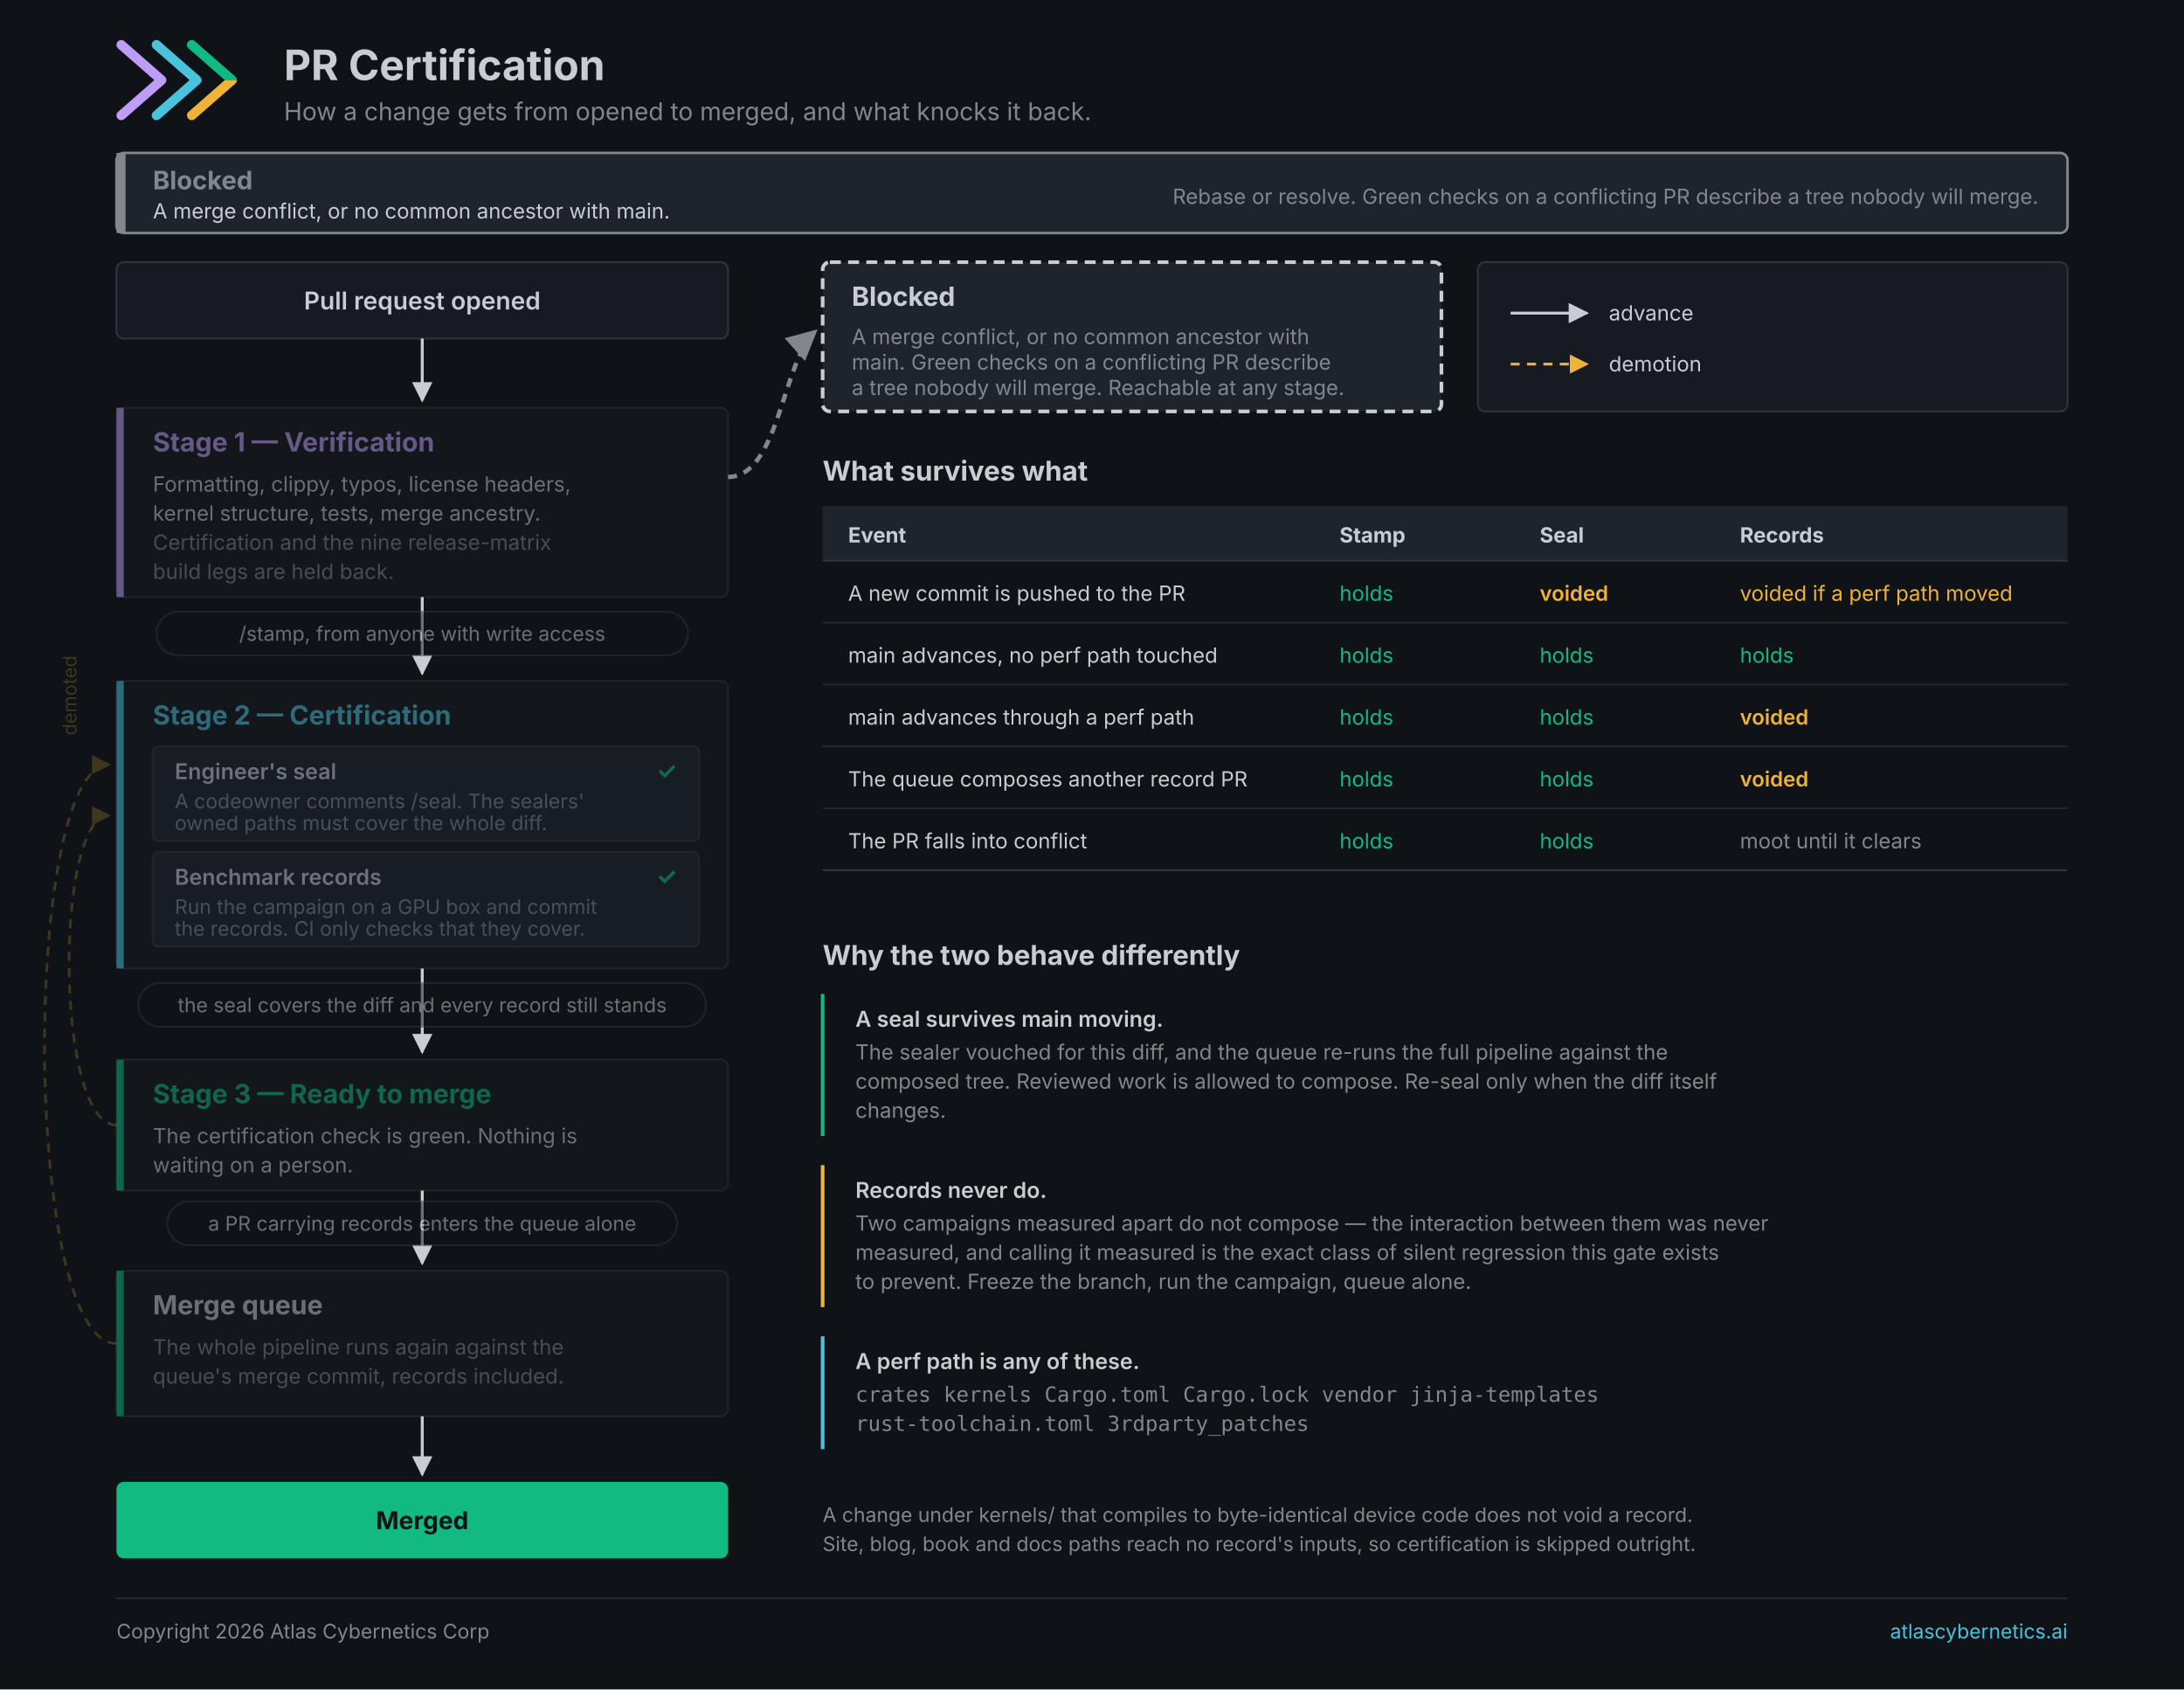
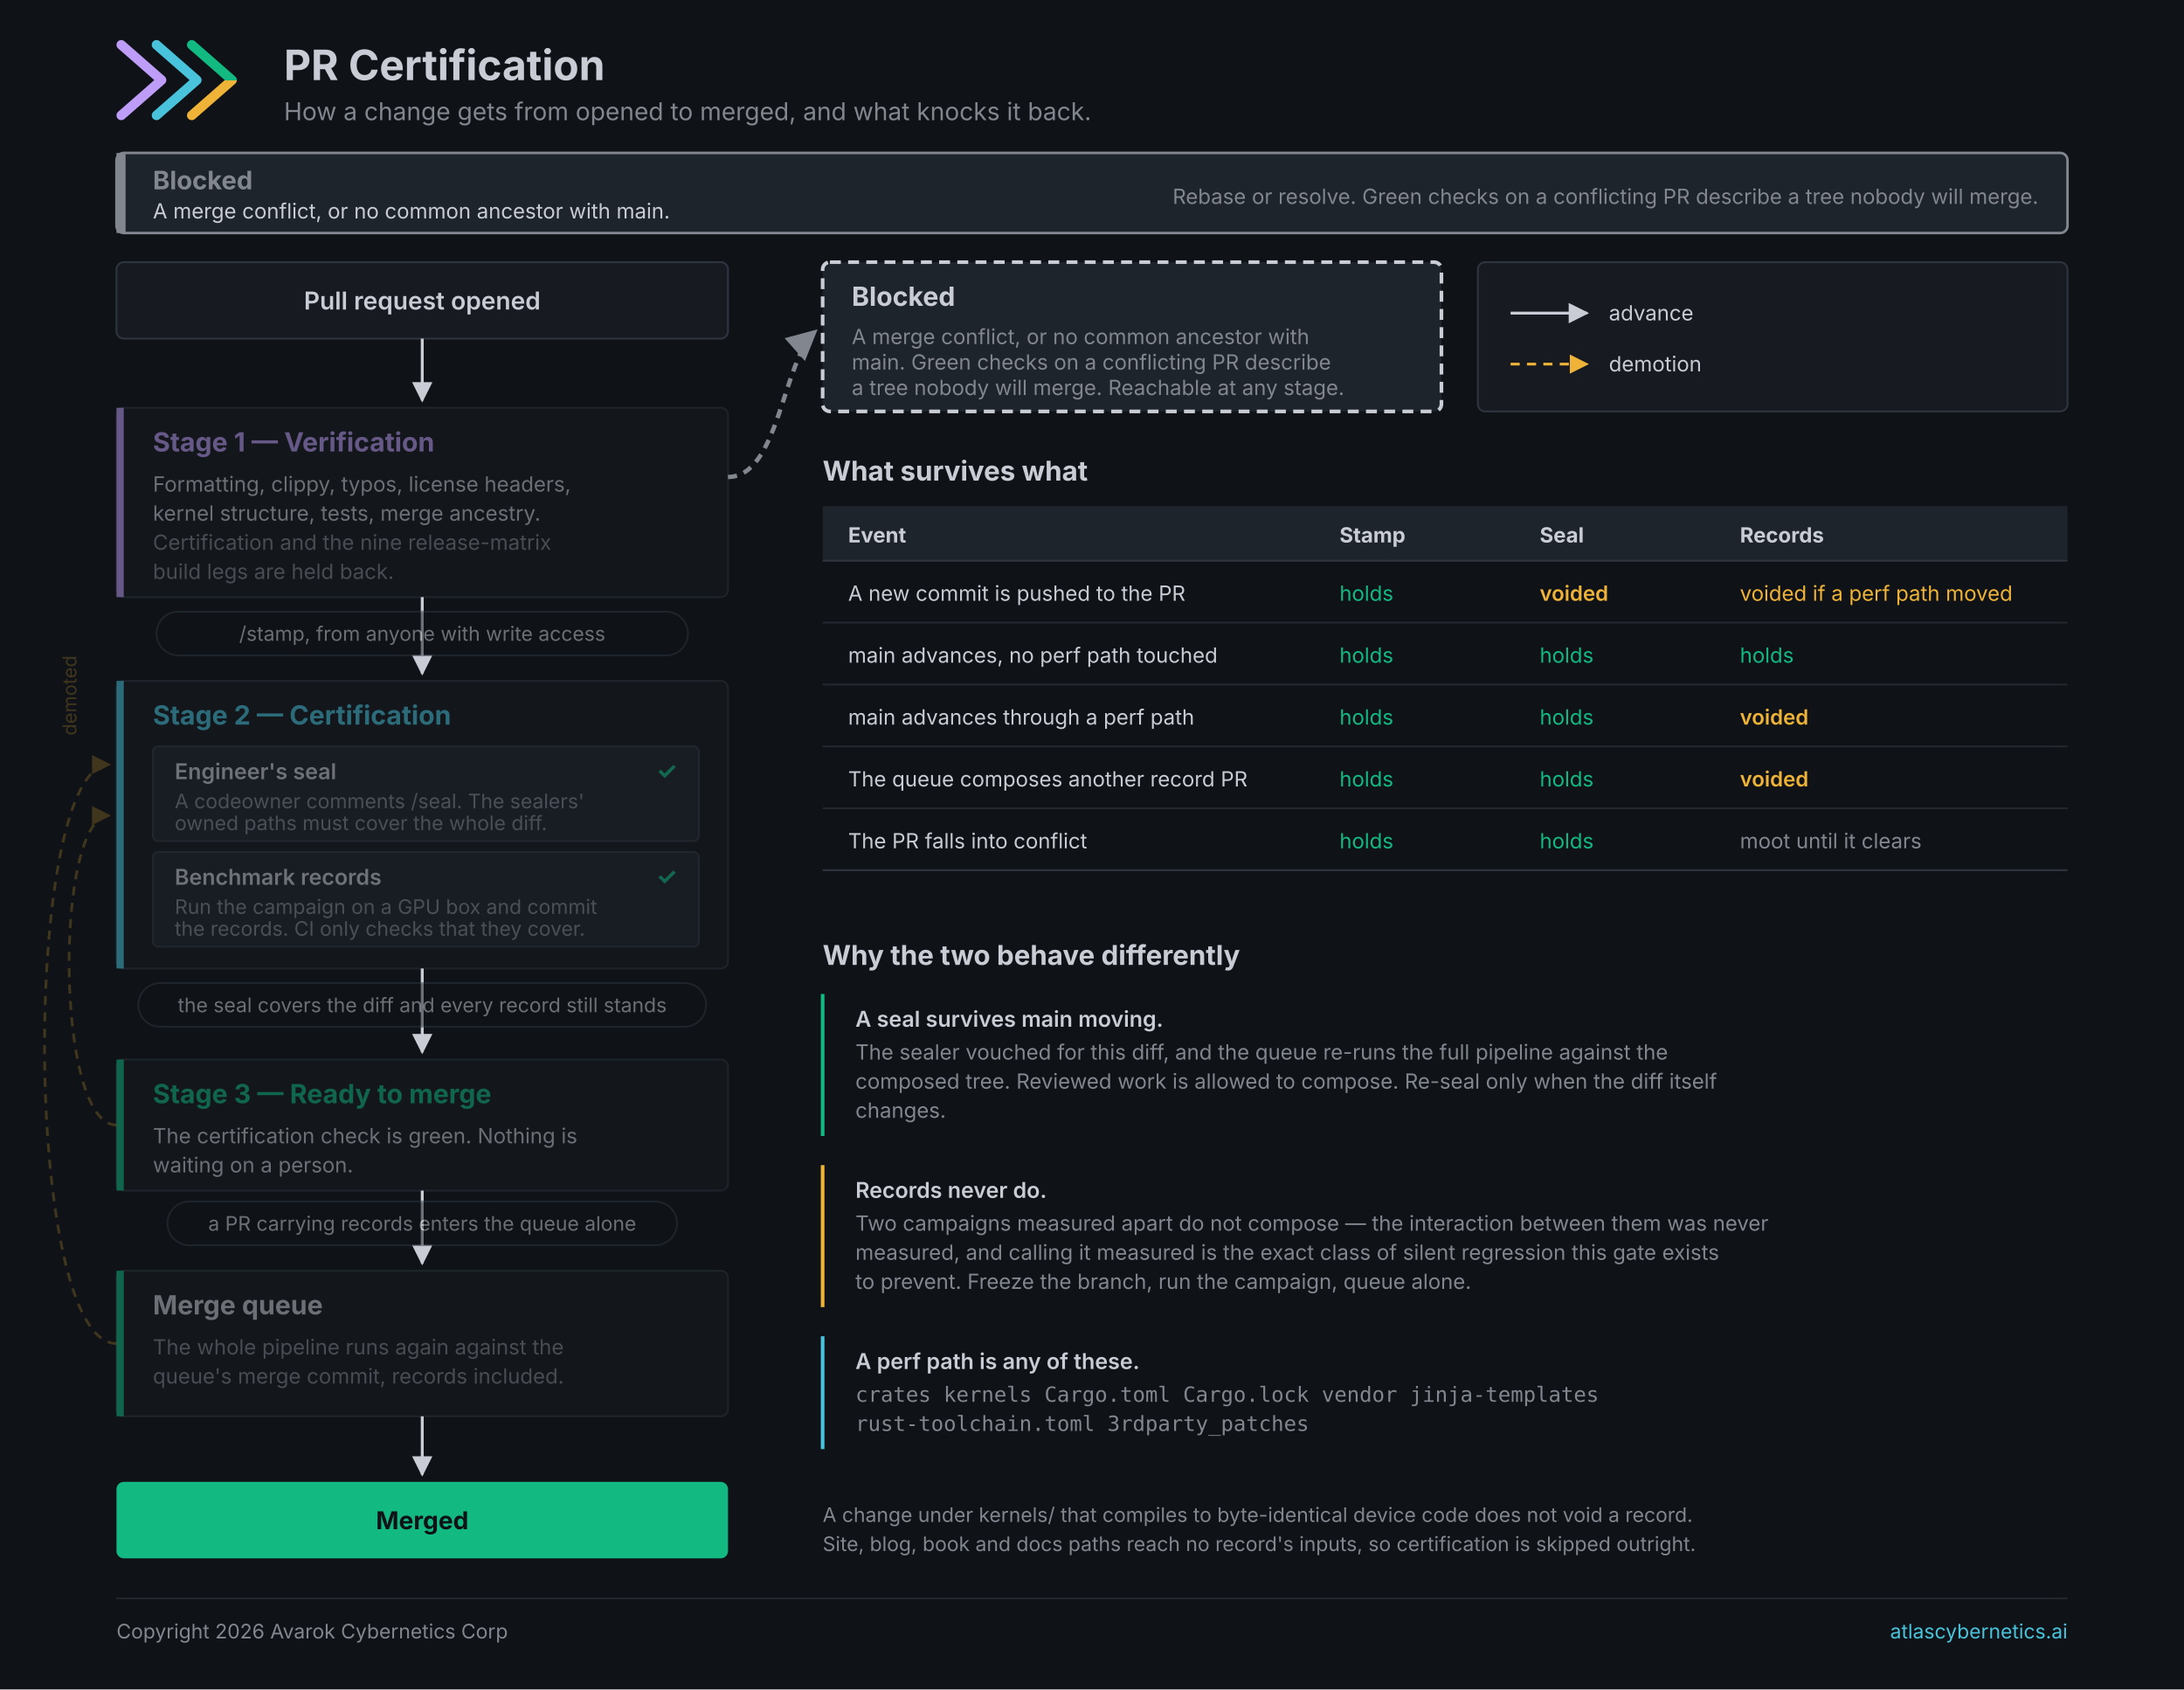
- <svg xmlns="http://www.w3.org/2000/svg" xmlns:xlink="http://www.w3.org/1999/xlink" viewBox="0 0 1200 928" width="1200" height="928" font-family="Inter, ui-sans-serif, system-ui, Segoe UI, Helvetica, Arial, sans-serif" role="img" aria-label="Atlas PR Certification — Blocked">
+ <svg xmlns="http://www.w3.org/2000/svg" xmlns:xlink="http://www.w3.org/1999/xlink" viewBox="0 0 1200 928" width="1200" height="928" font-family="Inter, ui-sans-serif, system-ui, Segoe UI, Helvetica, Arial, sans-serif" role="img" aria-label="Avarok PR Certification — Blocked">
  <defs>
-     <linearGradient id="atlasGoldCut" x1="0" y1="0" x2="0" y2="1">
+     <linearGradient id="avarokGoldCut" x1="0" y1="0" x2="0" y2="1">
      <stop offset="0.5" stop-color="#12B981" />
      <stop offset="0.5" stop-color="#EFB338" />
    </linearGradient>
    <marker id="tipInk" viewBox="0 0 10 10" refX="9" refY="5" markerWidth="7" markerHeight="7" orient="auto-start-reverse">
      <path d="M 0 0 L 10 5 L 0 10 z" fill="#C9CCD4" />
    </marker>
    <marker id="tipGold" viewBox="0 0 10 10" refX="9" refY="5" markerWidth="7" markerHeight="7" orient="auto-start-reverse">
      <path d="M 0 0 L 10 5 L 0 10 z" fill="#EFB338" />
    </marker>
    <marker id="tipMuted" viewBox="0 0 10 10" refX="9" refY="5" markerWidth="7" markerHeight="7" orient="auto-start-reverse">
      <path d="M 0 0 L 10 5 L 0 10 z" fill="#82868F" />
    </marker>
    <marker id="tipAccent" viewBox="0 0 10 10" refX="9" refY="5" markerWidth="7" markerHeight="7" orient="auto-start-reverse">
      <path d="M 0 0 L 10 5 L 0 10 z" fill="#82868F" />
    </marker>
  </defs>
  <rect width="1200" height="928" fill="#0F1216" />
  <g transform="translate(64 22) scale(0.06918)">
    <g fill="none" stroke-width="76" stroke-linecap="round" stroke-linejoin="round">
      <path d="M38 38L358 318L38 598" stroke="#BE9DF8" />
      <path d="M318 38L638 318L318 598" stroke="#49C3DB" />
-       <path d="M598 38L918 318L598 598" stroke="url(#atlasGoldCut)" />
+       <path d="M598 38L918 318L598 598" stroke="url(#avarokGoldCut)" />
    </g>
  </g>
  <text x="156" y="44" font-size="23" fill="#C9CCD4" font-weight="650">PR Certification</text>
  <text x="156" y="66" font-size="13.5" fill="#82868F">How a change gets from opened to merged, and what knocks it back.</text>
  <rect x="64" y="84" width="1072" height="44" rx="4" fill="#1E242B" stroke="#82868F" stroke-width="1.4" />
  <rect x="64" y="84" width="5" height="44" fill="#82868F" />
  <text x="84" y="104" font-size="14" fill="#82868F" font-weight="650">Blocked</text>
  <text x="84" y="120" font-size="11.5" fill="#C9CCD4">A merge conflict, or no common ancestor with main.</text>
  <text x="1120" y="112" font-size="11.5" fill="#82868F" text-anchor="end">Rebase or resolve. Green checks on a conflicting PR describe a tree nobody will merge.</text>
  <g opacity="1">
    <rect x="64" y="144" width="336" height="42" rx="4" fill="#171B21" stroke="#2E353F" stroke-width="1" />
    <text x="232" y="170" font-size="13.5" fill="#C9CCD4" font-weight="600" text-anchor="middle">Pull request opened</text>
  </g>
  <path d="M 232 186 L 232 220" stroke="#C9CCD4" stroke-width="1.6" fill="none" marker-end="url(#tipInk)" opacity="1" />
  <g opacity="0.5">
    <rect x="64" y="224" width="336" height="104" rx="4" fill="#171B21" stroke="#2E353F" stroke-width="1.0" />
    <rect x="64" y="224" width="4" height="104" fill="#BE9DF8" />
    <text x="84" y="248" font-size="14.5" fill="#BE9DF8" font-weight="650">Stage 1 — Verification</text>
    <text x="84" y="270" font-size="11.5" fill="#C9CCD4">Formatting, clippy, typos, license headers,</text>
    <text x="84" y="286" font-size="11.5" fill="#C9CCD4">kernel structure, tests, merge ancestry.</text>
    <text x="84" y="302" font-size="11.5" fill="#82868F">Certification and the nine release-matrix</text>
    <text x="84" y="318" font-size="11.5" fill="#82868F">build legs are held back.</text>
  </g>
  <path d="M 232 328 L 232 370" stroke="#C9CCD4" stroke-width="1.6" fill="none" marker-end="url(#tipInk)" opacity="1" />
  <g opacity="0.5">
    <rect x="86.0" y="336" width="292" height="24" rx="12" fill="#0F1216" stroke="#2E353F" stroke-width="1" />
    <text x="232" y="352" font-size="11" fill="#C9CCD4" text-anchor="middle">/stamp, from anyone with write access</text>
  </g>
  <g opacity="0.5">
    <rect x="64" y="374" width="336" height="158" rx="4" fill="#171B21" stroke="#2E353F" stroke-width="1.0" />
    <rect x="64" y="374" width="4" height="158" fill="#49C3DB" />
    <text x="84" y="398" font-size="14.5" fill="#49C3DB" font-weight="650">Stage 2 — Certification</text>
  </g>
  <g opacity="0.5">
    <rect x="84" y="410" width="300" height="52" rx="3" fill="#1E242B" stroke="#2E353F" stroke-width="1" />
    <text x="96" y="428" font-size="12" fill="#C9CCD4" font-weight="600">Engineer's seal</text>
    <text x="96" y="444" font-size="11" fill="#82868F">A codeowner comments /seal. The sealers'</text>
    <text x="96" y="456" font-size="11" fill="#82868F">owned paths must cover the whole diff.</text>
    <text x="372" y="428" font-size="13" fill="#12B981" font-weight="650" text-anchor="end">✓</text>
  </g>
  <g opacity="0.5">
    <rect x="84" y="468" width="300" height="52" rx="3" fill="#1E242B" stroke="#2E353F" stroke-width="1" />
    <text x="96" y="486" font-size="12" fill="#C9CCD4" font-weight="600">Benchmark records</text>
    <text x="96" y="502" font-size="11" fill="#82868F">Run the campaign on a GPU box and commit</text>
    <text x="96" y="514" font-size="11" fill="#82868F">the records. CI only checks that they cover.</text>
    <text x="372" y="486" font-size="13" fill="#12B981" font-weight="650" text-anchor="end">✓</text>
  </g>
  <path d="M 232 532 L 232 578" stroke="#C9CCD4" stroke-width="1.6" fill="none" marker-end="url(#tipInk)" opacity="1" />
  <g opacity="0.5">
    <rect x="76.0" y="540" width="312" height="24" rx="12" fill="#0F1216" stroke="#2E353F" stroke-width="1" />
    <text x="232" y="556" font-size="11" fill="#C9CCD4" text-anchor="middle">the seal covers the diff and every record still stands</text>
  </g>
  <g opacity="0.5">
    <rect x="64" y="582" width="336" height="72" rx="4" fill="#171B21" stroke="#2E353F" stroke-width="1.0" />
    <rect x="64" y="582" width="4" height="72" fill="#12B981" />
    <text x="84" y="606" font-size="14.5" fill="#12B981" font-weight="650">Stage 3 — Ready to merge</text>
    <text x="84" y="628" font-size="11.5" fill="#C9CCD4">The certification check is green. Nothing is</text>
    <text x="84" y="644" font-size="11.5" fill="#C9CCD4">waiting on a person.</text>
  </g>
  <path d="M 232 654 L 232 694" stroke="#C9CCD4" stroke-width="1.6" fill="none" marker-end="url(#tipInk)" opacity="1" />
  <g opacity="0.5">
    <rect x="92.0" y="660" width="280" height="24" rx="12" fill="#0F1216" stroke="#2E353F" stroke-width="1" />
    <text x="232" y="676" font-size="11" fill="#C9CCD4" text-anchor="middle">a PR carrying records enters the queue alone</text>
  </g>
  <g opacity="0.5">
    <rect x="64" y="698" width="336" height="80" rx="4" fill="#171B21" stroke="#2E353F" stroke-width="1.0" />
    <rect x="64" y="698" width="4" height="80" fill="#12B981" />
    <text x="84" y="722" font-size="14.5" fill="#C9CCD4" font-weight="650">Merge queue</text>
    <text x="84" y="744" font-size="11.5" fill="#82868F">The whole pipeline runs again against the</text>
    <text x="84" y="760" font-size="11.5" fill="#82868F">queue's merge commit, records included.</text>
  </g>
  <path d="M 232 778 L 232 810" stroke="#C9CCD4" stroke-width="1.6" fill="none" marker-end="url(#tipInk)" opacity="1" />
  <g opacity="1">
    <rect x="64" y="814" width="336" height="42" rx="4" fill="#12B981" />
    <text x="232" y="840" font-size="13.5" fill="#0F1216" font-weight="650" text-anchor="middle">Merged</text>
  </g>
  <path d="M 64 618 C 30 618, 30 448, 60 448" stroke="#EFB338" stroke-width="1.5" fill="none" marker-end="url(#tipGold)" opacity="0.22" stroke-dasharray="5 4" />
  <path d="M 64 738 C 12 738, 12 420, 60 420" stroke="#EFB338" stroke-width="1.5" fill="none" marker-end="url(#tipGold)" opacity="0.22" stroke-dasharray="5 4" />
  <text x="42" y="404" font-size="10.5" fill="#EFB338" opacity="0.22" transform="rotate(-90 42 404)">demoted</text>
  <path d="M 400 262 C 428 262, 430 198, 448 182" stroke="#82868F" stroke-width="2.4" fill="none" marker-end="url(#tipMuted)" opacity="1" stroke-dasharray="5 4" />
  <g opacity="1">
    <rect x="452" y="144" width="340" height="82" rx="4" fill="#1E242B" stroke="#C9CCD4" stroke-width="2.0" stroke-dasharray="6 4" />
    <text x="468" y="168" font-size="14.5" fill="#C9CCD4" font-weight="650">Blocked</text>
    <text x="468" y="189" font-size="11.5" fill="#82868F">A merge conflict, or no common ancestor with</text>
    <text x="468" y="203" font-size="11.5" fill="#82868F">main. Green checks on a conflicting PR describe</text>
    <text x="468" y="217" font-size="11.5" fill="#82868F">a tree nobody will merge. Reachable at any stage.</text>
  </g>
  <rect x="812" y="144" width="324" height="82" rx="4" fill="#171B21" stroke="#2E353F" stroke-width="1" />
  <path d="M 830 172 L 872 172" stroke="#C9CCD4" stroke-width="1.6" fill="none" marker-end="url(#tipInk)" opacity="1" />
  <text x="884" y="176" font-size="11.5" fill="#C9CCD4">advance</text>
  <path d="M 830 200 L 872 200" stroke="#EFB338" stroke-width="1.5" fill="none" marker-end="url(#tipGold)" opacity="1" stroke-dasharray="5 4" />
  <text x="884" y="204" font-size="11.5" fill="#C9CCD4">demotion</text>
  <text x="452" y="264" font-size="15" fill="#C9CCD4" font-weight="650">What survives what</text>
  <rect x="452" y="278" width="684" height="30" fill="#1E242B" />
  <text x="466" y="298" font-size="11.5" fill="#C9CCD4" font-weight="650">Event</text>
  <text x="736" y="298" font-size="11.5" fill="#C9CCD4" font-weight="650">Stamp</text>
  <text x="846" y="298" font-size="11.5" fill="#C9CCD4" font-weight="650">Seal</text>
  <text x="956" y="298" font-size="11.5" fill="#C9CCD4" font-weight="650">Records</text>
  <g opacity="1">
    <text x="466" y="330" font-size="11.5" fill="#C9CCD4">A new commit is pushed to the PR</text>
    <text x="736" y="330" font-size="11.5" fill="#12B981">holds</text>
    <text x="846" y="330" font-size="11.5" fill="#EFB338" font-weight="600">voided</text>
    <text x="956" y="330" font-size="11.5" fill="#EFB338">voided if a perf path moved</text>
  </g>
  <g opacity="1">
    <text x="466" y="364" font-size="11.5" fill="#C9CCD4">main advances, no perf path touched</text>
    <text x="736" y="364" font-size="11.5" fill="#12B981">holds</text>
    <text x="846" y="364" font-size="11.5" fill="#12B981">holds</text>
    <text x="956" y="364" font-size="11.5" fill="#12B981">holds</text>
  </g>
  <g opacity="1">
    <text x="466" y="398" font-size="11.5" fill="#C9CCD4">main advances through a perf path</text>
    <text x="736" y="398" font-size="11.5" fill="#12B981">holds</text>
    <text x="846" y="398" font-size="11.5" fill="#12B981">holds</text>
    <text x="956" y="398" font-size="11.5" fill="#EFB338" font-weight="600">voided</text>
  </g>
  <g opacity="1">
    <text x="466" y="432" font-size="11.5" fill="#C9CCD4">The queue composes another record PR</text>
    <text x="736" y="432" font-size="11.5" fill="#12B981">holds</text>
    <text x="846" y="432" font-size="11.5" fill="#12B981">holds</text>
    <text x="956" y="432" font-size="11.5" fill="#EFB338" font-weight="600">voided</text>
  </g>
  <g opacity="1">
    <text x="466" y="466" font-size="11.5" fill="#C9CCD4">The PR falls into conflict</text>
    <text x="736" y="466" font-size="11.5" fill="#12B981">holds</text>
    <text x="846" y="466" font-size="11.5" fill="#12B981">holds</text>
    <text x="956" y="466" font-size="11.5" fill="#82868F">moot until it clears</text>
  </g>
  <line x1="452" y1="308" x2="1136" y2="308" stroke="#2E353F" />
  <line x1="452" y1="342" x2="1136" y2="342" stroke="#22282F" />
  <line x1="452" y1="376" x2="1136" y2="376" stroke="#22282F" />
  <line x1="452" y1="410" x2="1136" y2="410" stroke="#22282F" />
  <line x1="452" y1="444" x2="1136" y2="444" stroke="#22282F" />
  <line x1="452" y1="478" x2="1136" y2="478" stroke="#2E353F" />
  <text x="452" y="530" font-size="15" fill="#C9CCD4" font-weight="650">Why the two behave differently</text>
  <line x1="452" y1="546" x2="452" y2="624" stroke="#12B981" stroke-width="2" />
  <text x="470" y="564" font-size="12" fill="#C9CCD4" font-weight="600">A seal survives main moving.</text>
  <text x="470" y="582" font-size="11.5" fill="#82868F">The sealer vouched for this diff, and the queue re-runs the full pipeline against the</text>
  <text x="470" y="598" font-size="11.5" fill="#82868F">composed tree. Reviewed work is allowed to compose. Re-seal only when the diff itself</text>
  <text x="470" y="614" font-size="11.5" fill="#82868F">changes.</text>
  <line x1="452" y1="640" x2="452" y2="718" stroke="#EFB338" stroke-width="2" />
  <text x="470" y="658" font-size="12" fill="#C9CCD4" font-weight="600">Records never do.</text>
  <text x="470" y="676" font-size="11.5" fill="#82868F">Two campaigns measured apart do not compose — the interaction between them was never</text>
  <text x="470" y="692" font-size="11.5" fill="#82868F">measured, and calling it measured is the exact class of silent regression this gate exists</text>
  <text x="470" y="708" font-size="11.5" fill="#82868F">to prevent. Freeze the branch, run the campaign, queue alone.</text>
  <line x1="452" y1="734" x2="452" y2="796" stroke="#49C3DB" stroke-width="2" />
  <text x="470" y="752" font-size="12" fill="#C9CCD4" font-weight="600">A perf path is any of these.</text>
  <text x="470" y="770" font-size="11.5" fill="#82868F" font-family="ui-mono, ui-monospace, SFMono-Regular, Menlo, monospace">crates  kernels  Cargo.toml  Cargo.lock  vendor  jinja-templates</text>
  <text x="470" y="786" font-size="11.5" fill="#82868F" font-family="ui-mono, ui-monospace, SFMono-Regular, Menlo, monospace">rust-toolchain.toml  3rdparty_patches</text>
  <text x="452" y="836" font-size="11" fill="#82868F">A change under kernels/ that compiles to byte-identical device code does not void a record.</text>
  <text x="452" y="852" font-size="11" fill="#82868F">Site, blog, book and docs paths reach no record's inputs, so certification is skipped outright.</text>
  <line x1="64" y1="878" x2="1136" y2="878" stroke="#22282F" />
-   <text x="64" y="900" font-size="11" fill="#82868F">Copyright 2026 Atlas Cybernetics Corp</text>
+   <text x="64" y="900" font-size="11" fill="#82868F">Copyright 2026 Avarok Cybernetics Corp</text>
  <a href="https://atlascybernetics.ai" xlink:href="https://atlascybernetics.ai" target="_blank" rel="noopener">
    <text x="1136" y="900" font-size="11" fill="#49C3DB" text-anchor="end">atlascybernetics.ai</text>
  </a>
</svg>
